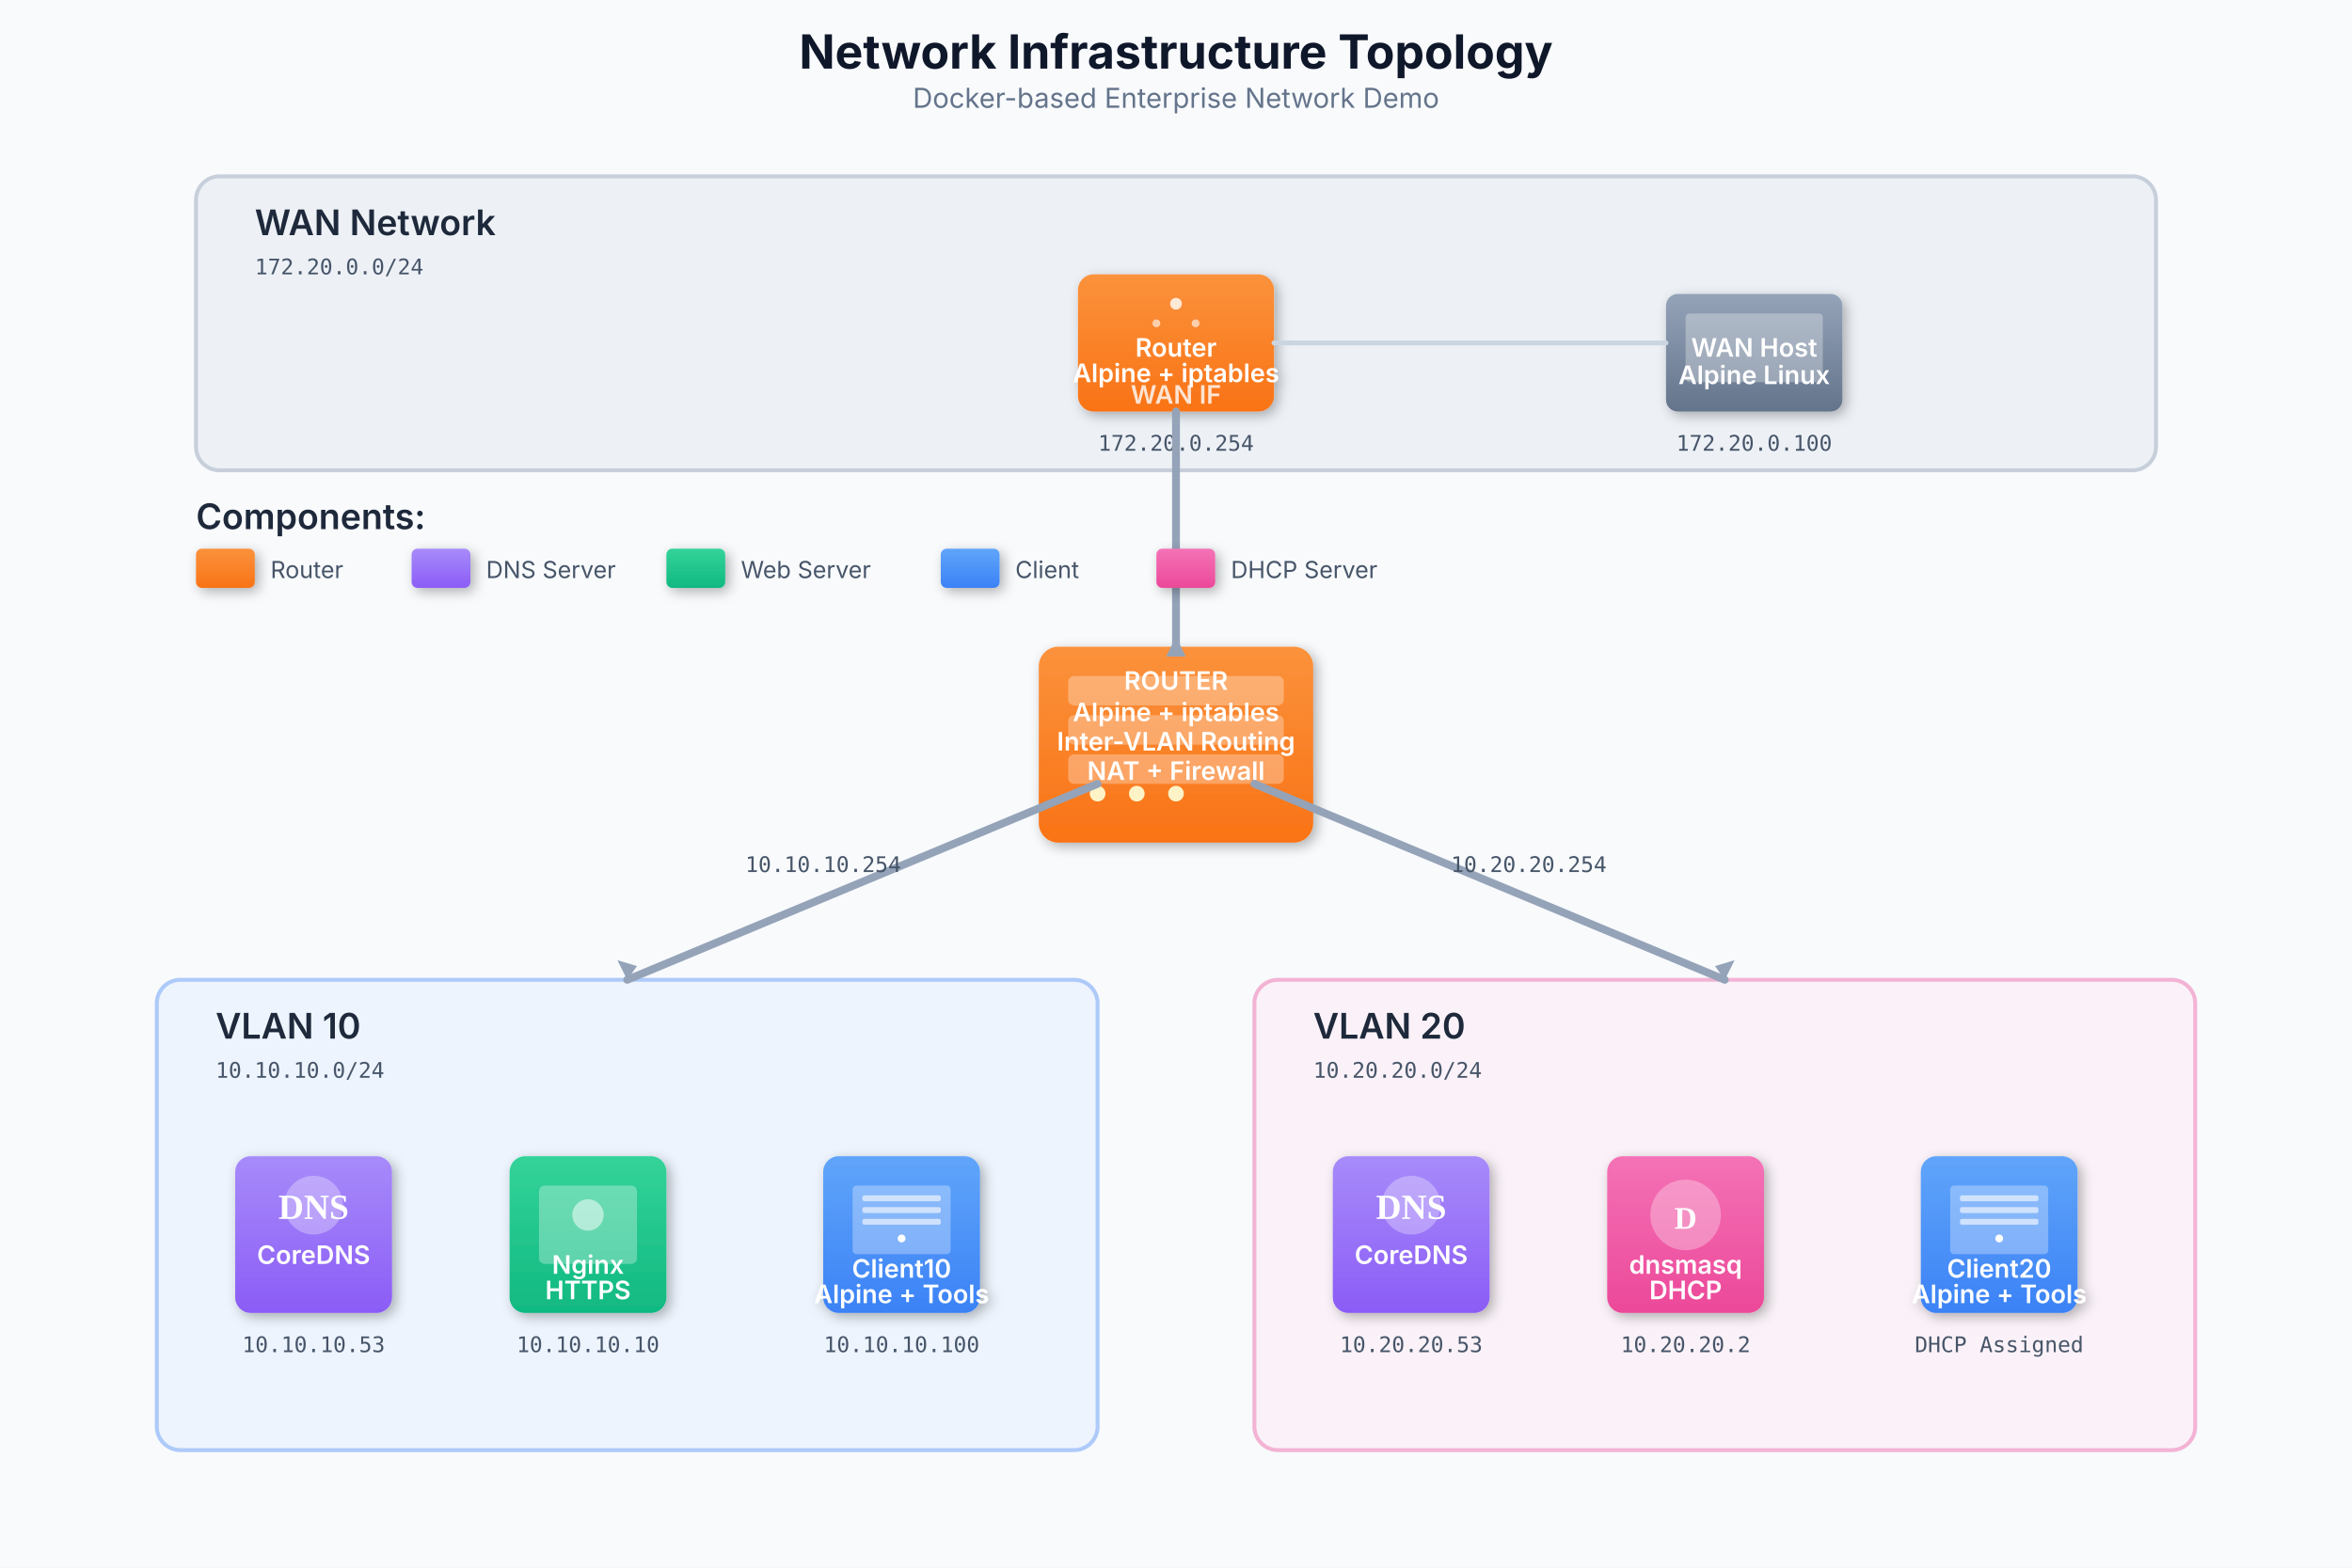
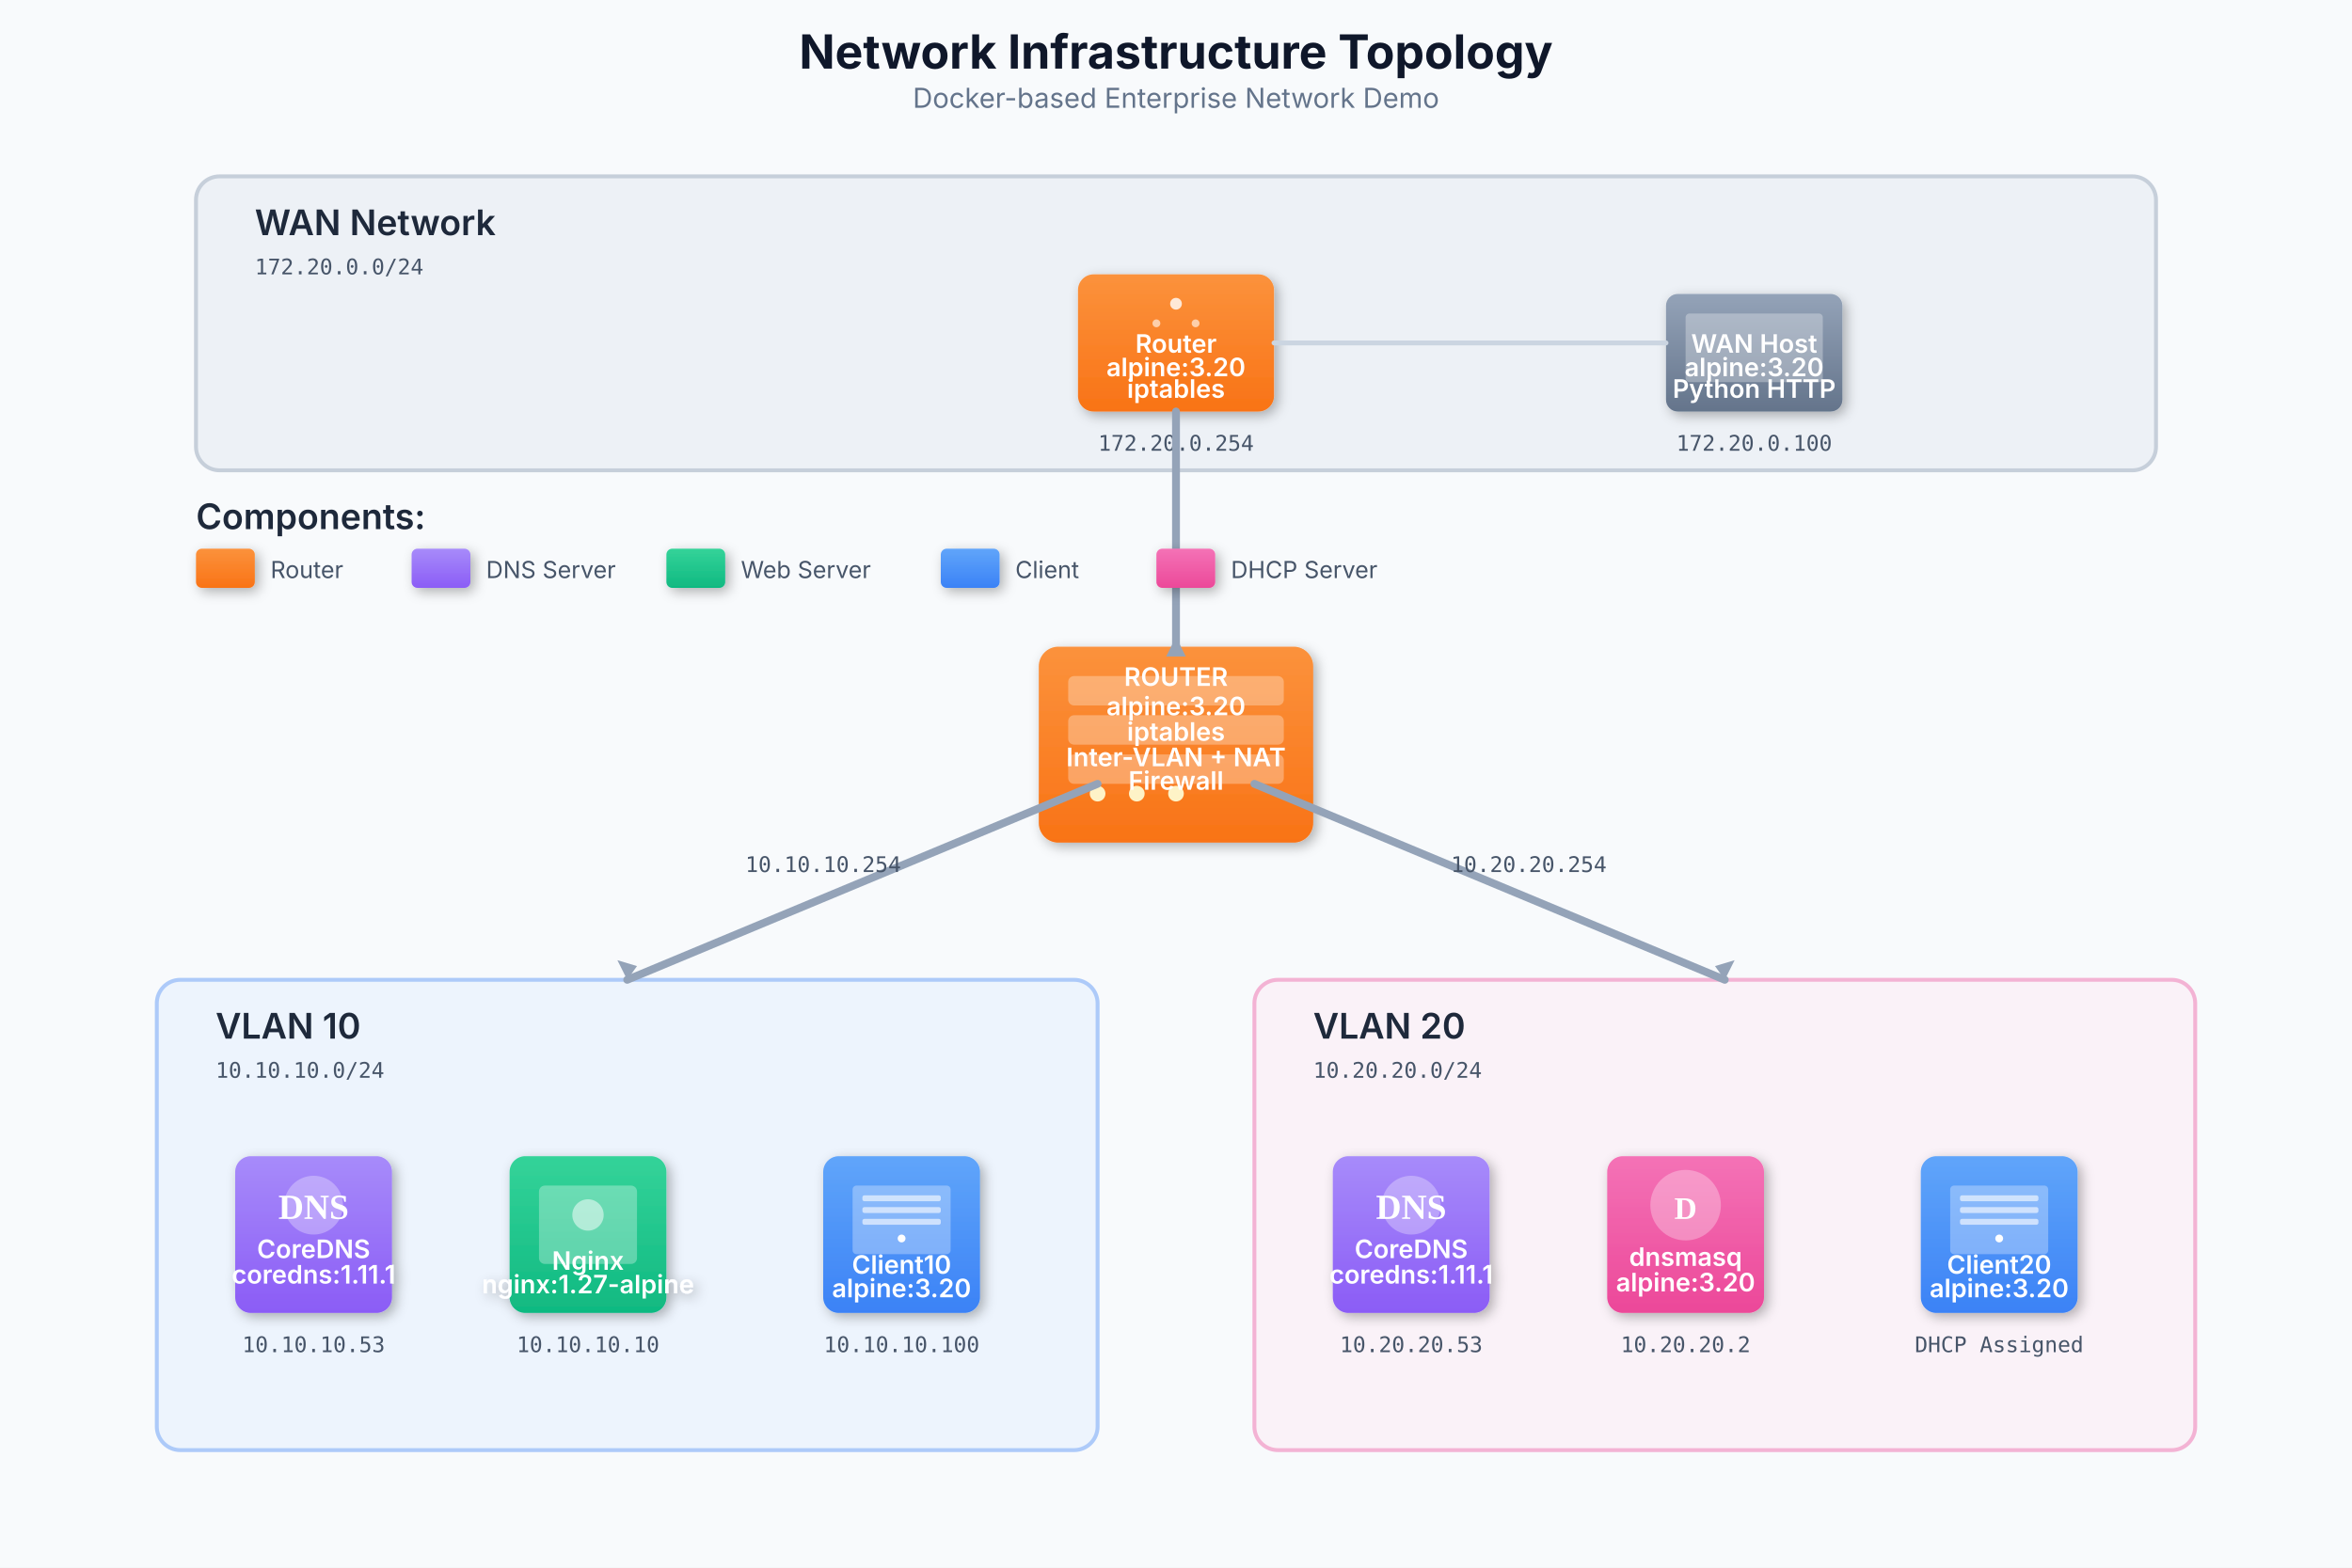
<svg xmlns="http://www.w3.org/2000/svg" width="1200" height="800">
  <defs>
    <linearGradient id="routerGrad" x1="0%" y1="0%" x2="0%" y2="100%">
      <stop offset="0%" style="stop-color:#fb923c;stop-opacity:1" />
      <stop offset="100%" style="stop-color:#f97316;stop-opacity:1" />
    </linearGradient>
    <linearGradient id="serverGrad" x1="0%" y1="0%" x2="0%" y2="100%">
      <stop offset="0%" style="stop-color:#a78bfa;stop-opacity:1" />
      <stop offset="100%" style="stop-color:#8b5cf6;stop-opacity:1" />
    </linearGradient>
    <linearGradient id="webGrad" x1="0%" y1="0%" x2="0%" y2="100%">
      <stop offset="0%" style="stop-color:#34d399;stop-opacity:1" />
      <stop offset="100%" style="stop-color:#10b981;stop-opacity:1" />
    </linearGradient>
    <linearGradient id="clientGrad" x1="0%" y1="0%" x2="0%" y2="100%">
      <stop offset="0%" style="stop-color:#60a5fa;stop-opacity:1" />
      <stop offset="100%" style="stop-color:#3b82f6;stop-opacity:1" />
    </linearGradient>
    <linearGradient id="dhcpGrad" x1="0%" y1="0%" x2="0%" y2="100%">
      <stop offset="0%" style="stop-color:#f472b6;stop-opacity:1" />
      <stop offset="100%" style="stop-color:#ec4899;stop-opacity:1" />
    </linearGradient>
    <linearGradient id="wanGrad" x1="0%" y1="0%" x2="0%" y2="100%">
      <stop offset="0%" style="stop-color:#94a3b8;stop-opacity:1" />
      <stop offset="100%" style="stop-color:#64748b;stop-opacity:1" />
    </linearGradient>
    <filter id="shadow" x="-50%" y="-50%" width="200%" height="200%">
      <feGaussianBlur in="SourceAlpha" stdDeviation="3" />
      <feOffset dx="2" dy="2" result="offsetblur" />
      <feComponentTransfer>
        <feFuncA type="linear" slope="0.3" />
      </feComponentTransfer>
      <feMerge>
        <feMergeNode />
        <feMergeNode in="SourceGraphic" />
      </feMerge>
    </filter>
    <filter id="glow">
      <feGaussianBlur stdDeviation="2" result="coloredBlur" />
      <feMerge>
        <feMergeNode in="coloredBlur" />
        <feMergeNode in="SourceGraphic" />
      </feMerge>
    </filter>
  </defs>
  <style>
    .zone-label { font-family: 'SF Pro Display', -apple-system, BlinkMacSystemFont, sans-serif; font-size: 18px; font-weight: 600; fill: #1e293b; }
    .node-label { font-family: 'SF Pro Display', -apple-system, BlinkMacSystemFont, sans-serif; font-size: 13px; font-weight: 600; fill: white; }
    .ip-label { font-family: 'SF Mono', 'Monaco', monospace; font-size: 11px; fill: #475569; font-weight: 500; }
    .title { font-family: 'SF Pro Display', -apple-system, BlinkMacSystemFont, sans-serif; font-size: 24px; font-weight: 700; fill: #0f172a; }
    .subtitle { font-family: 'SF Pro Display', -apple-system, BlinkMacSystemFont, sans-serif; font-size: 14px; fill: #64748b; }
    .connection { stroke: #cbd5e1; stroke-width: 2.5; fill: none; stroke-linecap: round; }
    .connection-main { stroke: #94a3b8; stroke-width: 4; fill: none; stroke-linecap: round; }
    .legend-text { font-family: 'SF Pro Display', -apple-system, BlinkMacSystemFont, sans-serif; font-size: 12px; fill: #475569; }
  </style>
  <rect width="1200" height="800" fill="#f8fafc" />
  <text class="title" x="600" y="35" text-anchor="middle">Network Infrastructure Topology</text>
  <text class="subtitle" x="600" y="55" text-anchor="middle">Docker-based Enterprise Network Demo</text>
  <rect x="100" y="90" width="1000" height="150" rx="12" fill="#e2e8f0" stroke="#94a3b8" stroke-width="2" opacity="0.5" />
  <text class="zone-label" x="130" y="120">WAN Network</text>
  <text class="ip-label" x="130" y="140">172.20.0.0/24</text>
  <g filter="url(#shadow)">
    <rect x="550" y="140" width="100" height="70" rx="8" fill="url(#routerGrad)" />
    <circle cx="600" cy="155" r="3" fill="white" opacity="0.8" />
    <circle cx="590" cy="165" r="2" fill="white" opacity="0.6" />
    <circle cx="610" cy="165" r="2" fill="white" opacity="0.6" />
-     <text class="node-label" x="600" y="182" text-anchor="middle">Router</text>
-     <text class="node-label" x="600" y="195" text-anchor="middle" font-size="9">Alpine + iptables</text>
-     <text class="node-label" x="600" y="206" text-anchor="middle" font-size="8" opacity="0.8">WAN IF</text>
+     <text class="node-label" x="600" y="180" text-anchor="middle">Router</text>
+     <text class="node-label" x="600" y="192" text-anchor="middle" font-size="8">alpine:3.20</text>
+     <text class="node-label" x="600" y="203" text-anchor="middle" font-size="8">iptables</text>
  </g>
  <text class="ip-label" x="600" y="230" text-anchor="middle">172.20.0.254</text>
  <g filter="url(#shadow)">
    <rect x="850" y="150" width="90" height="60" rx="6" fill="url(#wanGrad)" />
    <rect x="860" y="160" width="70" height="35" rx="2" fill="white" opacity="0.3" />
-     <text class="node-label" x="895" y="182" text-anchor="middle">WAN Host</text>
-     <text class="node-label" x="895" y="196" text-anchor="middle" font-size="9">Alpine Linux</text>
+     <text class="node-label" x="895" y="180" text-anchor="middle">WAN Host</text>
+     <text class="node-label" x="895" y="192" text-anchor="middle" font-size="8">alpine:3.20</text>
+     <text class="node-label" x="895" y="203" text-anchor="middle" font-size="8">Python HTTP</text>
  </g>
  <text class="ip-label" x="895" y="230" text-anchor="middle">172.20.0.100</text>
  <line class="connection" x1="650" y1="175" x2="850" y2="175" />
  <g filter="url(#shadow)">
    <rect x="530" y="330" width="140" height="100" rx="10" fill="url(#routerGrad)" />
    <rect x="545" y="345" width="110" height="15" rx="3" fill="white" opacity="0.3" />
    <rect x="545" y="365" width="110" height="15" rx="3" fill="white" opacity="0.3" />
    <rect x="545" y="385" width="110" height="15" rx="3" fill="white" opacity="0.3" />
    <circle cx="560" cy="405" r="4" fill="#fef3c7" />
    <circle cx="580" cy="405" r="4" fill="#fef3c7" />
    <circle cx="600" cy="405" r="4" fill="#fef3c7" />
-     <text class="node-label" x="600" y="352" text-anchor="middle" font-size="14">ROUTER</text>
-     <text class="node-label" x="600" y="368" text-anchor="middle" font-size="9">Alpine + iptables</text>
-     <text class="node-label" x="600" y="383" text-anchor="middle" font-size="9">Inter-VLAN Routing</text>
-     <text class="node-label" x="600" y="398" text-anchor="middle" font-size="9">NAT + Firewall</text>
+     <text class="node-label" x="600" y="350" text-anchor="middle" font-size="14">ROUTER</text>
+     <text class="node-label" x="600" y="365" text-anchor="middle" font-size="8">alpine:3.20</text>
+     <text class="node-label" x="600" y="378" text-anchor="middle" font-size="9">iptables</text>
+     <text class="node-label" x="600" y="391" text-anchor="middle" font-size="8">Inter-VLAN + NAT</text>
+     <text class="node-label" x="600" y="403" text-anchor="middle" font-size="8">Firewall</text>
  </g>
  <line class="connection-main" x1="600" y1="210" x2="600" y2="330" />
  <polygon fill="#94a3b8" points="600,325 595,335 605,335" />
  <rect x="80" y="500" width="480" height="240" rx="12" fill="#dbeafe" stroke="#3b82f6" stroke-width="2" opacity="0.4" />
  <text class="zone-label" x="110" y="530" fill="#1e40af">VLAN 10</text>
  <text class="ip-label" x="110" y="550">10.10.10.0/24</text>
  <g filter="url(#shadow)">
    <rect x="120" y="590" width="80" height="80" rx="8" fill="url(#serverGrad)" />
    <circle cx="160" cy="615" r="15" fill="white" opacity="0.3" />
    <text x="160" y="622" text-anchor="middle" font-size="18" fill="white" font-weight="bold">DNS</text>
-     <text class="node-label" x="160" y="645" text-anchor="middle" font-size="11">CoreDNS</text>
+     <text class="node-label" x="160" y="642" text-anchor="middle" font-size="11">CoreDNS</text>
+     <text class="node-label" x="160" y="655" text-anchor="middle" font-size="8">coredns:1.11.1</text>
  </g>
  <text class="ip-label" x="160" y="690" text-anchor="middle">10.10.10.53</text>
  <g filter="url(#shadow)">
    <rect x="260" y="590" width="80" height="80" rx="8" fill="url(#webGrad)" />
    <rect x="275" y="605" width="50" height="40" rx="3" fill="white" opacity="0.3" />
    <circle cx="300" cy="620" r="8" fill="white" opacity="0.5" />
-     <text class="node-label" x="300" y="650" text-anchor="middle" font-size="11">Nginx</text>
-     <text class="node-label" x="300" y="663" text-anchor="middle" font-size="9">HTTPS</text>
+     <text class="node-label" x="300" y="648" text-anchor="middle" font-size="11">Nginx</text>
+     <text class="node-label" x="300" y="660" text-anchor="middle" font-size="8">nginx:1.27-alpine</text>
  </g>
  <text class="ip-label" x="300" y="690" text-anchor="middle">10.10.10.10</text>
  <g filter="url(#shadow)">
    <rect x="420" y="590" width="80" height="80" rx="8" fill="url(#clientGrad)" />
    <rect x="435" y="605" width="50" height="35" rx="2" fill="white" opacity="0.3" />
    <rect x="440" y="610" width="40" height="3" rx="1" fill="white" opacity="0.6" />
    <rect x="440" y="616" width="40" height="3" rx="1" fill="white" opacity="0.6" />
    <rect x="440" y="622" width="40" height="3" rx="1" fill="white" opacity="0.6" />
    <circle cx="460" cy="632" r="2" fill="white" />
-     <text class="node-label" x="460" y="652" text-anchor="middle" font-size="11">Client10</text>
-     <text class="node-label" x="460" y="665" text-anchor="middle" font-size="9">Alpine + Tools</text>
+     <text class="node-label" x="460" y="650" text-anchor="middle" font-size="11">Client10</text>
+     <text class="node-label" x="460" y="662" text-anchor="middle" font-size="8">alpine:3.20</text>
  </g>
  <text class="ip-label" x="460" y="690" text-anchor="middle">10.10.10.100</text>
  <rect x="640" y="500" width="480" height="240" rx="12" fill="#fce7f3" stroke="#ec4899" stroke-width="2" opacity="0.4" />
  <text class="zone-label" x="670" y="530" fill="#be185d">VLAN 20</text>
  <text class="ip-label" x="670" y="550">10.20.20.0/24</text>
  <g filter="url(#shadow)">
    <rect x="680" y="590" width="80" height="80" rx="8" fill="url(#serverGrad)" />
    <circle cx="720" cy="615" r="15" fill="white" opacity="0.3" />
    <text x="720" y="622" text-anchor="middle" font-size="18" fill="white" font-weight="bold">DNS</text>
-     <text class="node-label" x="720" y="645" text-anchor="middle" font-size="11">CoreDNS</text>
+     <text class="node-label" x="720" y="642" text-anchor="middle" font-size="11">CoreDNS</text>
+     <text class="node-label" x="720" y="655" text-anchor="middle" font-size="8">coredns:1.11.1</text>
  </g>
  <text class="ip-label" x="720" y="690" text-anchor="middle">10.20.20.53</text>
  <g filter="url(#shadow)">
    <rect x="820" y="590" width="80" height="80" rx="8" fill="url(#dhcpGrad)" />
-     <circle cx="860" cy="620" r="18" fill="white" opacity="0.3" />
-     <text x="860" y="627" text-anchor="middle" font-size="16" fill="white" font-weight="bold">D</text>
-     <text class="node-label" x="860" y="650" text-anchor="middle" font-size="11">dnsmasq</text>
-     <text class="node-label" x="860" y="663" text-anchor="middle" font-size="9">DHCP</text>
+     <circle cx="860" cy="615" r="18" fill="white" opacity="0.3" />
+     <text x="860" y="622" text-anchor="middle" font-size="16" fill="white" font-weight="bold">D</text>
+     <text class="node-label" x="860" y="646" text-anchor="middle" font-size="11">dnsmasq</text>
+     <text class="node-label" x="860" y="659" text-anchor="middle" font-size="8">alpine:3.20</text>
  </g>
  <text class="ip-label" x="860" y="690" text-anchor="middle">10.20.20.2</text>
  <g filter="url(#shadow)">
    <rect x="980" y="590" width="80" height="80" rx="8" fill="url(#clientGrad)" />
    <rect x="995" y="605" width="50" height="35" rx="2" fill="white" opacity="0.3" />
    <rect x="1000" y="610" width="40" height="3" rx="1" fill="white" opacity="0.6" />
    <rect x="1000" y="616" width="40" height="3" rx="1" fill="white" opacity="0.6" />
    <rect x="1000" y="622" width="40" height="3" rx="1" fill="white" opacity="0.6" />
    <circle cx="1020" cy="632" r="2" fill="white" />
-     <text class="node-label" x="1020" y="652" text-anchor="middle" font-size="11">Client20</text>
-     <text class="node-label" x="1020" y="665" text-anchor="middle" font-size="9">Alpine + Tools</text>
+     <text class="node-label" x="1020" y="650" text-anchor="middle" font-size="11">Client20</text>
+     <text class="node-label" x="1020" y="662" text-anchor="middle" font-size="8">alpine:3.20</text>
  </g>
  <text class="ip-label" x="1020" y="690" text-anchor="middle">DHCP Assigned</text>
  <line class="connection-main" x1="560" y1="400" x2="320" y2="500" />
  <polygon fill="#94a3b8" points="320,500 315,490 325,493" />
  <text class="ip-label" x="420" y="445" text-anchor="middle" fill="#1e40af" font-weight="600">10.10.10.254</text>
  <line class="connection-main" x1="640" y1="400" x2="880" y2="500" />
  <polygon fill="#94a3b8" points="880,500 875,493 885,490" />
  <text class="ip-label" x="780" y="445" text-anchor="middle" fill="#be185d" font-weight="600">10.20.20.254</text>
  <g transform="translate(100, 270)">
    <text class="zone-label" x="0" y="0" font-size="14">Components:</text>
    <rect x="0" y="10" width="30" height="20" rx="3" fill="url(#routerGrad)" filter="url(#shadow)" />
    <text class="legend-text" x="38" y="25">Router</text>
    <rect x="110" y="10" width="30" height="20" rx="3" fill="url(#serverGrad)" filter="url(#shadow)" />
    <text class="legend-text" x="148" y="25">DNS Server</text>
    <rect x="240" y="10" width="30" height="20" rx="3" fill="url(#webGrad)" filter="url(#shadow)" />
    <text class="legend-text" x="278" y="25">Web Server</text>
    <rect x="380" y="10" width="30" height="20" rx="3" fill="url(#clientGrad)" filter="url(#shadow)" />
    <text class="legend-text" x="418" y="25">Client</text>
    <rect x="490" y="10" width="30" height="20" rx="3" fill="url(#dhcpGrad)" filter="url(#shadow)" />
    <text class="legend-text" x="528" y="25">DHCP Server</text>
  </g>
</svg>
